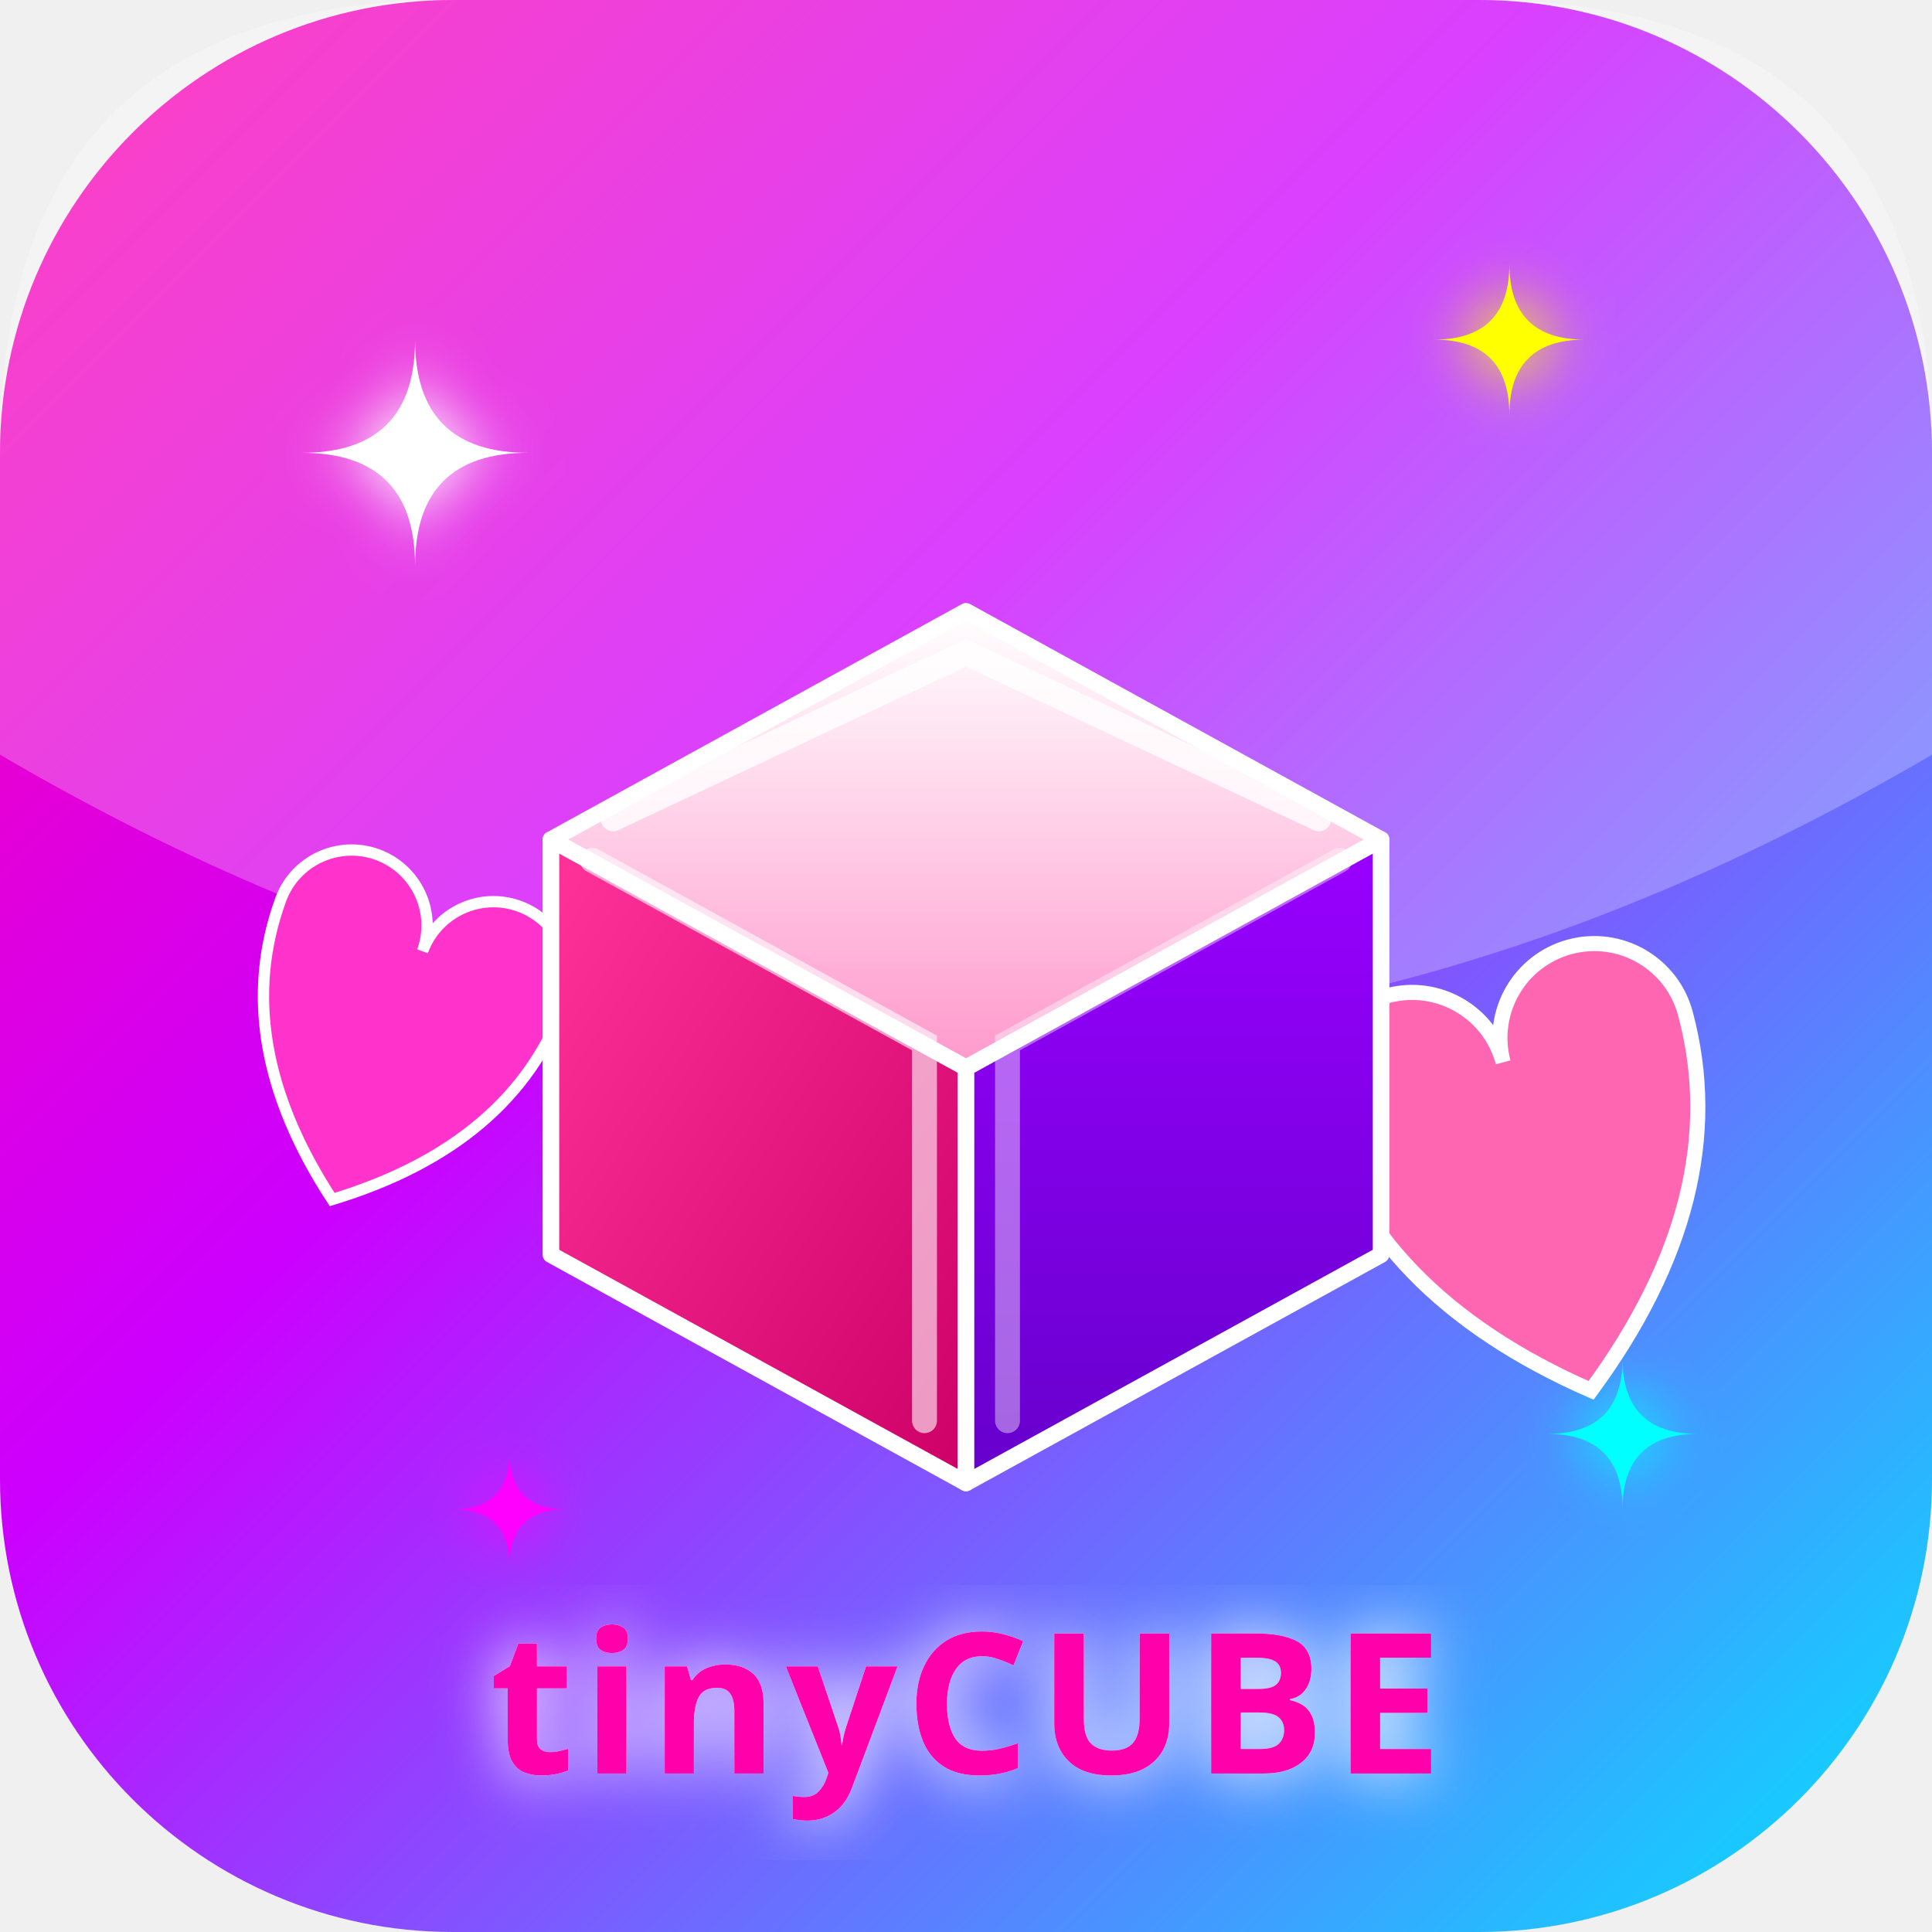
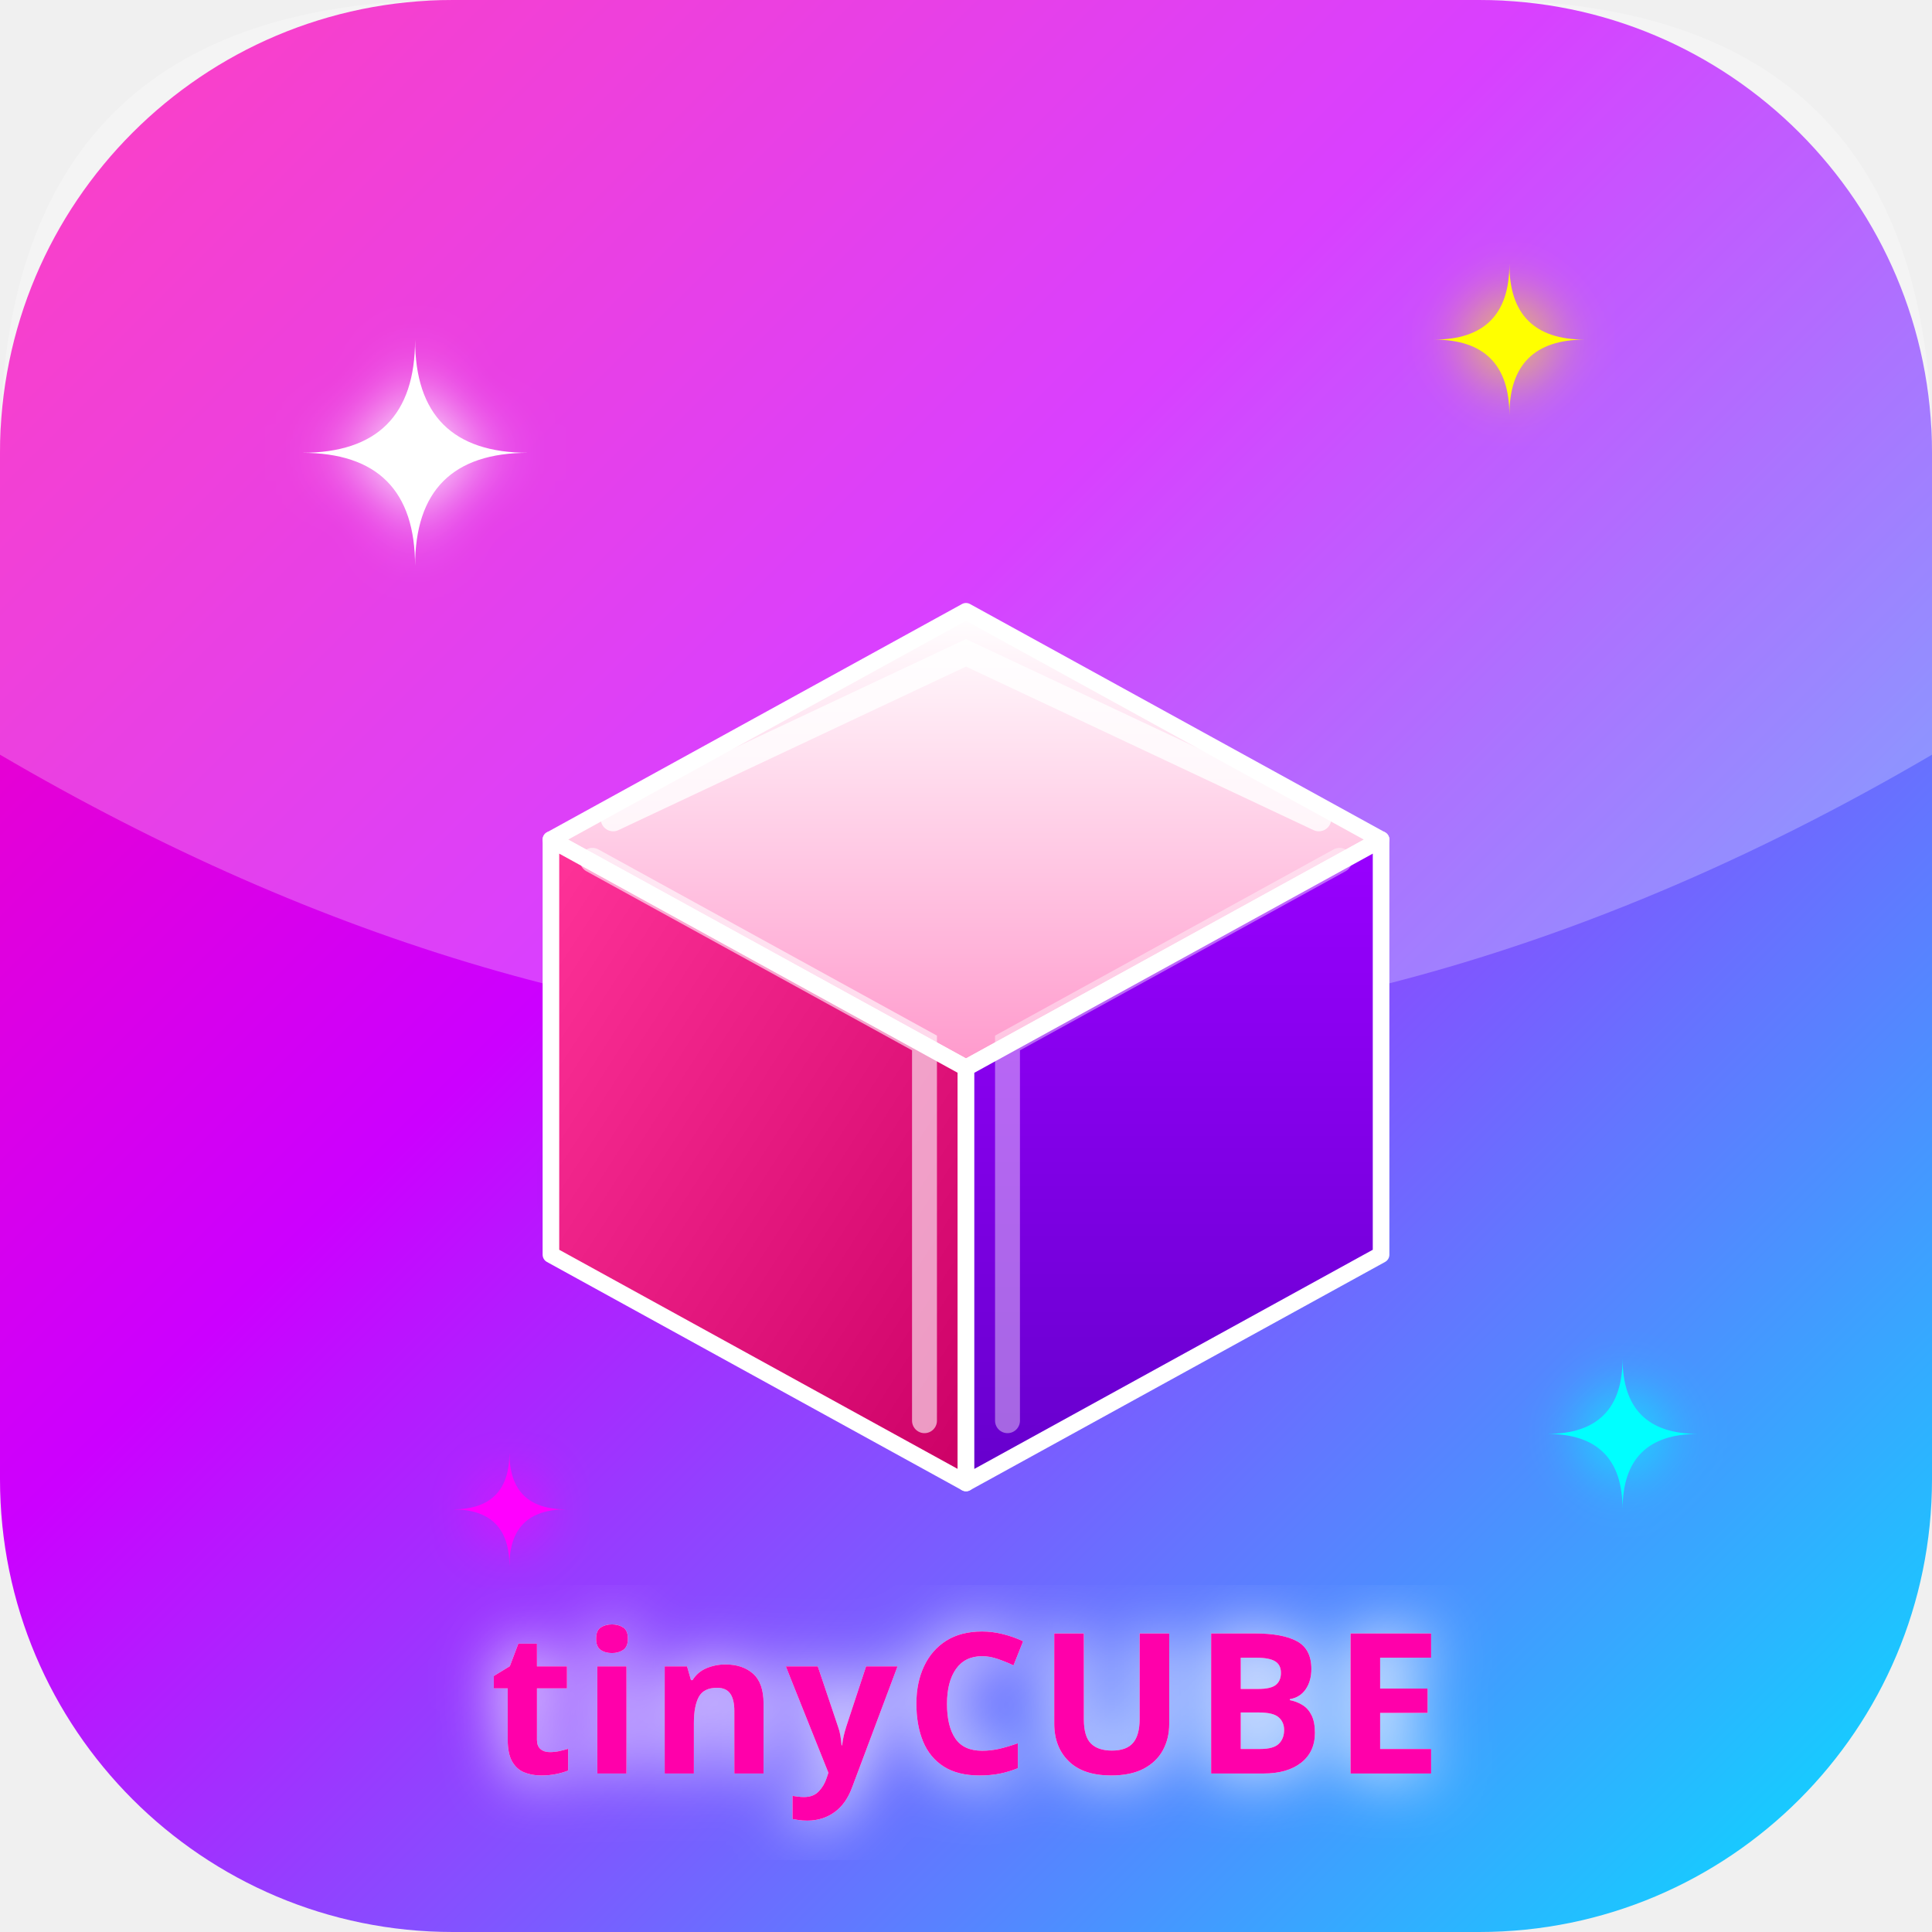
<svg xmlns="http://www.w3.org/2000/svg" viewBox="0 0 512 512">
  <defs>
    <linearGradient id="bg-grad" x1="0%" y1="0%" x2="100%" y2="100%">
      <stop offset="0%" stop-color="#ff00aa" />
      <stop offset="40%" stop-color="#cc00ff" />
      <stop offset="100%" stop-color="#00e5ff" />
    </linearGradient>
    <linearGradient id="cube-top" x1="0%" y1="0%" x2="0%" y2="100%">
      <stop offset="0%" stop-color="#ffffff" />
      <stop offset="100%" stop-color="#ff99cc" />
    </linearGradient>
    <linearGradient id="cube-left" x1="0%" y1="0%" x2="100%" y2="100%">
      <stop offset="0%" stop-color="#ff3399" />
      <stop offset="100%" stop-color="#cc0066" />
    </linearGradient>
    <linearGradient id="cube-right" x1="0%" y1="0%" x2="0%" y2="100%">
      <stop offset="0%" stop-color="#9900ff" />
      <stop offset="100%" stop-color="#6600cc" />
    </linearGradient>
    <filter id="glow" x="-20%" y="-20%" width="140%" height="140%">
      <feGaussianBlur stdDeviation="8" result="blur" />
      <feComposite in="SourceGraphic" in2="blur" operator="over" />
    </filter>
  </defs>
  <rect width="512" height="512" rx="120" fill="url(#bg-grad)" />
  <path d="M 0 120 Q 0 0 120 0 L 392 0 Q 512 0 512 120 L 512 200 Q 256 350 0 200 Z" fill="rgba(255,255,255,0.25)" />
  <path d="M 80 120 Q 110 120 110 90 Q 110 120 140 120 Q 110 120 110 150 Q 110 120 80 120 Z" fill="#ffffff" filter="url(#glow)" />
  <path d="M 380 90 Q 400 90 400 70 Q 400 90 420 90 Q 400 90 400 110 Q 400 90 380 90 Z" fill="#ffff00" filter="url(#glow)" />
  <path d="M 410 380 Q 430 380 430 360 Q 430 380 450 380 Q 430 380 430 400 Q 430 380 410 380 Z" fill="#00ffff" filter="url(#glow)" />
  <path d="M 120 400 Q 135 400 135 385 Q 135 400 150 400 Q 135 400 135 415 Q 135 400 120 400 Z" fill="#ff00ff" filter="url(#glow)" />
-   <path d="M 360 280 A 25 25 0 0 1 410 280 A 25 25 0 0 1 460 280 Q 460 330 410 370 Q 360 330 360 280 Z" fill="#ff66b2" stroke="#ffffff" stroke-width="4" transform="rotate(-15 410 325)" />
-   <path d="M 60 250 A 20 20 0 0 1 100 250 A 20 20 0 0 1 140 250 Q 140 290 100 320 Q 60 290 60 250 Z" fill="#ff33cc" stroke="#ffffff" stroke-width="3" transform="rotate(20 100 285)" />
  <g transform="translate(256, 250) scale(1.1)">
    <path d="M 0 30 L 90 -22 L 0 -74 L -90 -22 Z" fill="rgba(0,0,0,0.3)" filter="url(#glow)" transform="translate(0, 80)" />
    <path d="M 0 -80 L 100 -25 L 0 30 L -100 -25 Z" fill="url(#cube-top)" stroke="#ffffff" stroke-width="4" stroke-linejoin="round" />
    <path d="M -100 -25 L 0 30 L 0 130 L -100 75 Z" fill="url(#cube-left)" stroke="#ffffff" stroke-width="4" stroke-linejoin="round" />
    <path d="M 0 30 L 100 -25 L 100 75 L 0 130 Z" fill="url(#cube-right)" stroke="#ffffff" stroke-width="4" stroke-linejoin="round" />
    <path d="M -90 -20 L -10 24 L -10 115" fill="none" stroke="rgba(255,255,255,0.6)" stroke-width="6" stroke-linecap="round" />
    <path d="M 90 -20 L 10 24 L 10 115" fill="none" stroke="rgba(255,255,255,0.4)" stroke-width="6" stroke-linecap="round" />
    <path d="M -85 -30 L 0 -70 L 85 -30" fill="none" stroke="rgba(255,255,255,0.8)" stroke-width="6" stroke-linecap="round" />
  </g>
  <text x="256" y="470" font-family="sans-serif" font-weight="900" font-size="52" fill="#ffffff" text-anchor="middle" letter-spacing="2" filter="url(#glow)">tinyCUBE</text>
  <text x="256" y="470" font-family="sans-serif" font-weight="900" font-size="52" fill="#ff00aa" text-anchor="middle" letter-spacing="2">tinyCUBE</text>
</svg>
